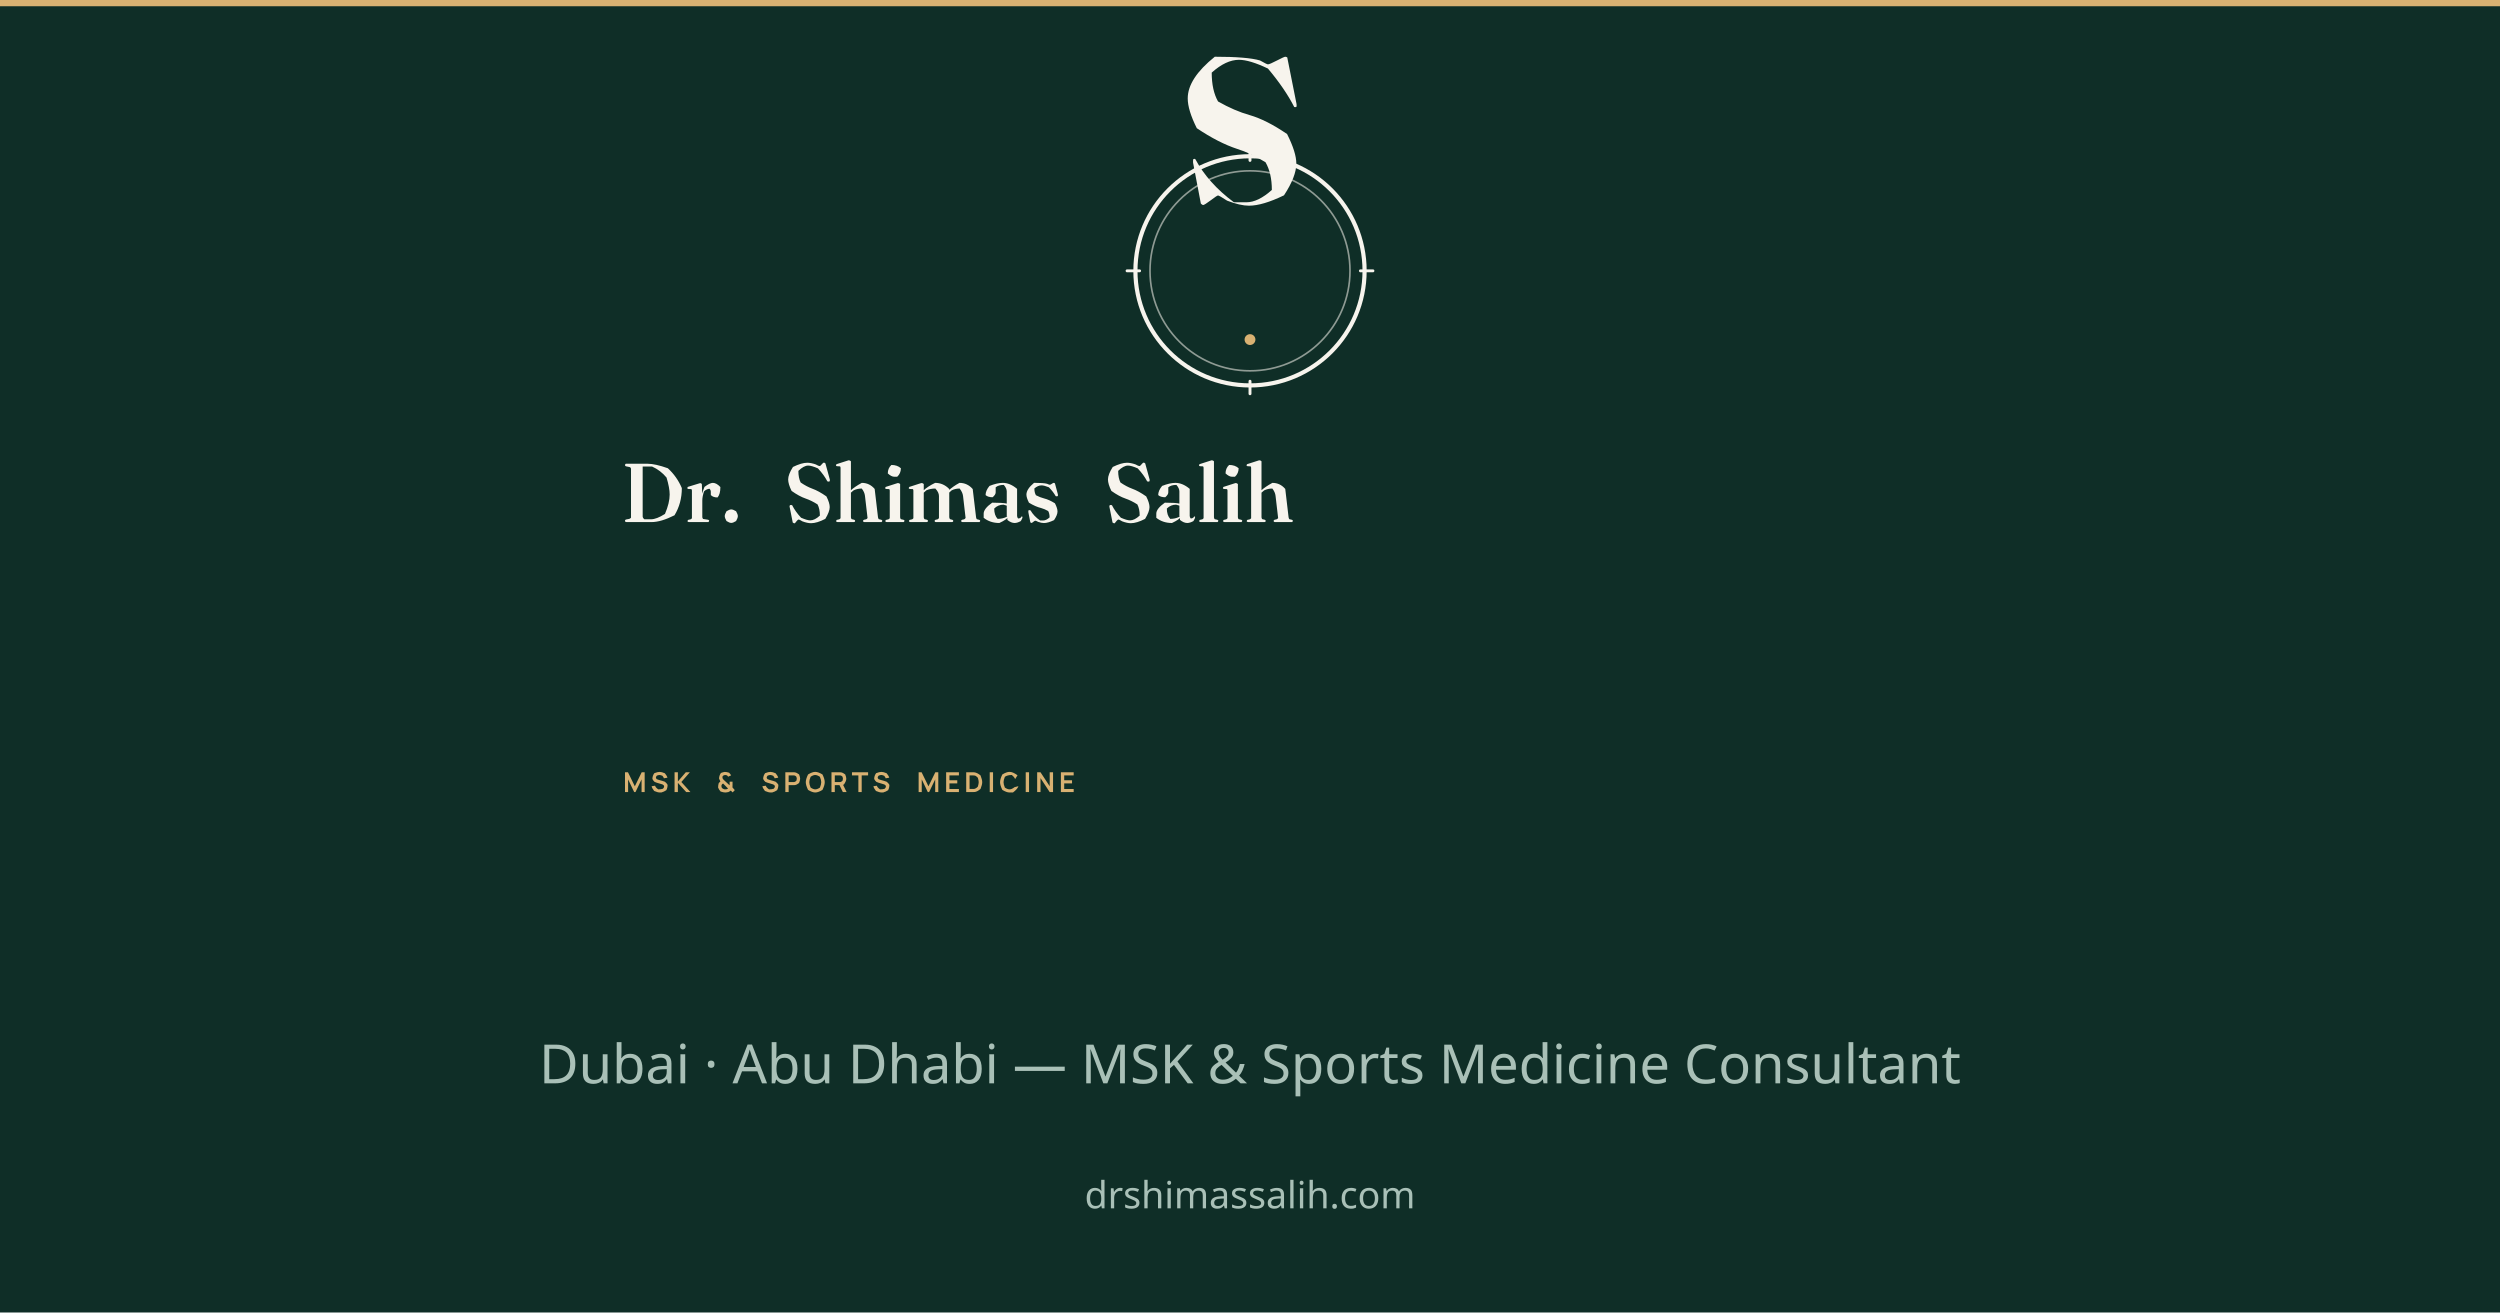
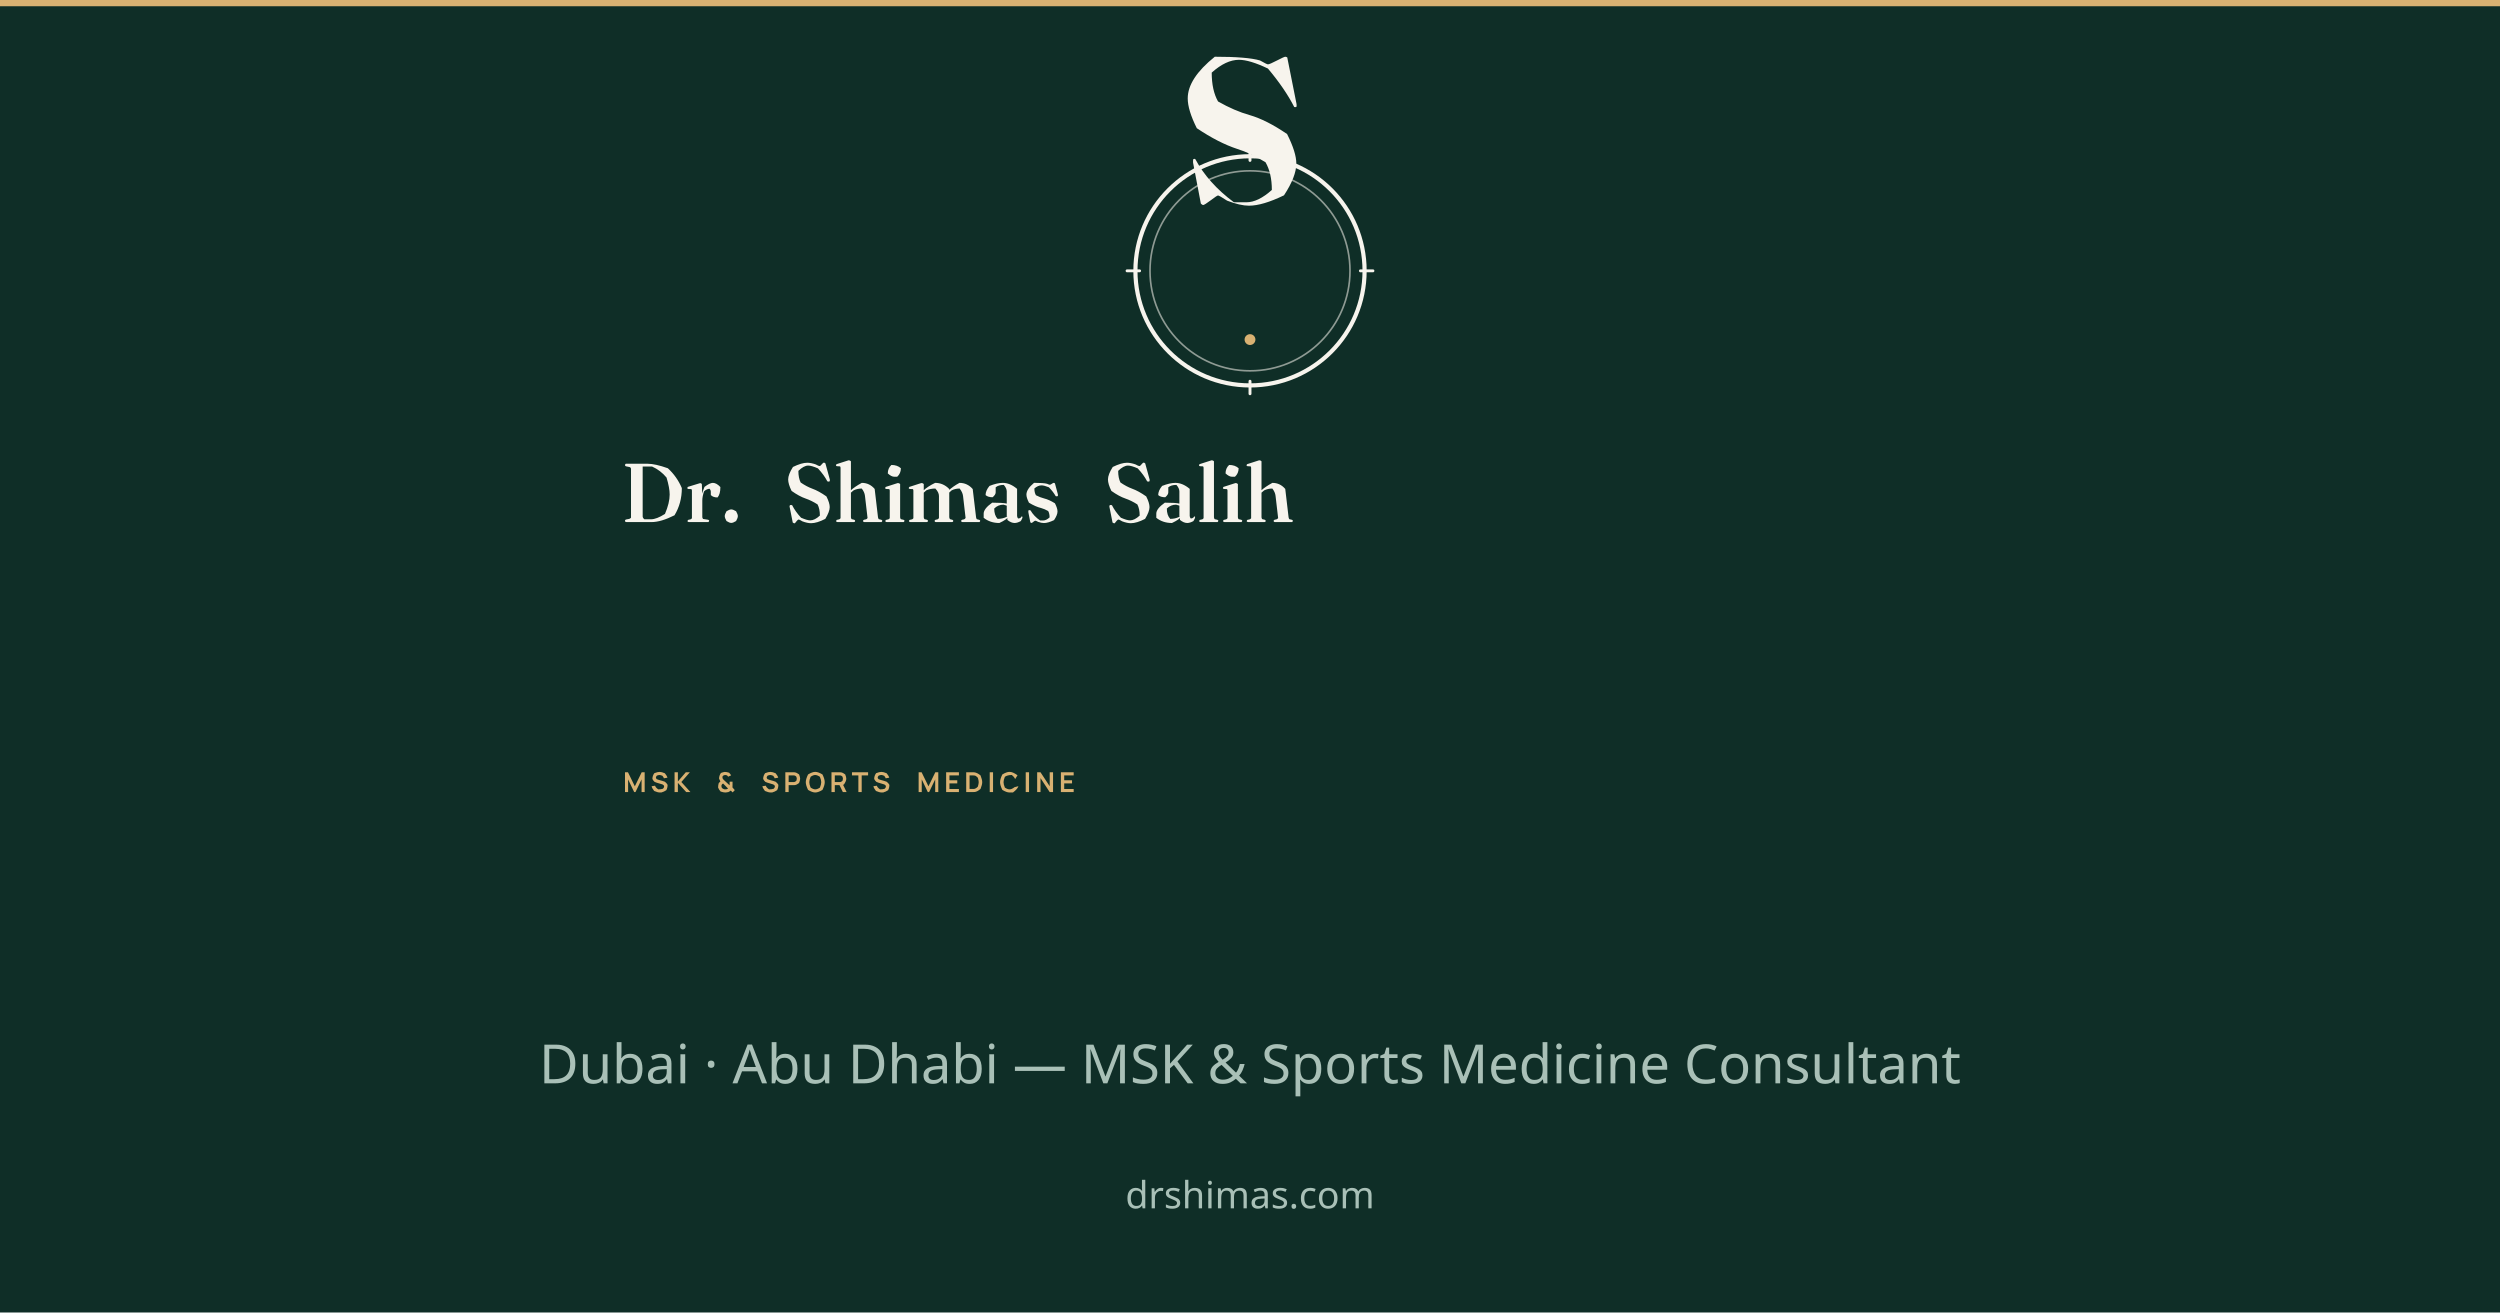
<svg xmlns="http://www.w3.org/2000/svg" viewBox="0 0 1200 630" width="1200" height="630">
  <rect width="1200" height="630" fill="#0F2E27" />
  <rect width="1200" height="3" fill="#D9B172" />
  <circle cx="600" cy="130" r="55" fill="none" stroke="#F7F4ED" stroke-width="2" />
  <circle cx="600" cy="130" r="48" fill="none" stroke="#F7F4ED" stroke-width=".8" opacity=".55" />
  <g transform="translate(570.09 95.75) scale(0.0778) translate(-47.76 19.31)">
    <path d="M410 -2Q482 -2 567 -78Q567 -181 528 -249Q435 -306 354 -331Q238 -369 104 -459Q48 -571 48 -643Q48 -766 215 -900Q416 -900 494 -877Q536 -853 543 -853Q553 -853 599 -877Q643 -900 650 -900Q654 -900 662 -896L719 -610Q721 -601 719 -591Q711 -587 705 -590Q648 -702 543 -827Q430 -881 364 -881Q284 -881 196 -802Q196 -693 235 -624Q337 -566 430 -540Q534 -510 661 -423Q718 -310 718 -241Q718 -161 642 -45Q510 19 426 19Q371 19 291 -12Q242 -44 235 -44Q229 -44 191 -15Q151 15 143 15Q138 15 129 6L81 -246Q80 -257 82 -268Q90 -272 95 -268Q174 -120 333 -2" fill="#F7F4ED" />
  </g>
  <line stroke="#F7F4ED" stroke-width="1.4" stroke-linecap="round" x1="600.0" y1="71.0" x2="600.0" y2="77.0" />
  <line stroke="#F7F4ED" stroke-width="1.4" stroke-linecap="round" x1="600.0" y1="183.0" x2="600.0" y2="189.0" />
  <line stroke="#F7F4ED" stroke-width="1.4" stroke-linecap="round" x1="541.0" y1="130.0" x2="547.0" y2="130.0" />
  <line stroke="#F7F4ED" stroke-width="1.4" stroke-linecap="round" x1="653.0" y1="130.0" x2="659.0" y2="130.0" />
  <circle cx="600" cy="163.0" r="2.6" fill="#D9B172" />
  <g transform="translate(300 250) scale(0.020) translate(-92.9 29.9)">
    <path d="M93 -30Q93 -55 122 -63L193 -76Q215 -82 237 -104L237 -1277Q237 -1296 215 -1318L122 -1337Q93 -1345 93 -1370Q93 -1385 112 -1400L635 -1400Q819 -1400 1121 -1292Q1339 -1093 1457 -816Q1457 -453 1281 -163Q956 0 732 0L132 0Q112 0 93 -16M716 -67Q850 -67 1052 -196Q1165 -460 1165 -661Q1165 -819 1090 -1068Q946 -1242 743 -1333L517 -1333L517 -137Q517 -101 558 -67M1921 -515Q1921 -656 2001 -845Q2130 -941 2202 -941Q2288 -941 2382 -841Q2382 -669 2314 -591Q2208 -591 2153 -648L2152 -735Q2152 -767 2124 -799Q2056 -799 1990 -737Q1948 -612 1948 -516M1938 -892L1948 -624L1948 -120Q1948 -99 1967 -75L2081 -57Q2098 -55 2113 -40Q2113 -15 2094 0L1629 0Q1611 0 1593 -15Q1593 -37 1606 -52L1667 -66Q1683 -70 1699 -93L1699 -756Q1699 -774 1687 -791L1612 -795Q1599 -798 1588 -810Q1588 -830 1602 -845L1833 -916Q1865 -927 1896 -935Q1921 -935 1936 -914M2643 20Q2600 20 2529 -25Q2487 -99 2487 -143Q2487 -187 2529 -260Q2600 -304 2643 -304Q2688 -304 2759 -260Q2801 -187 2801 -143Q2801 -99 2759 -25Q2688 20 2643 20M4558 27Q4470 27 4350 -18Q4278 -62 4262 -62Q4247 -62 4222 -35Q4196 2 4169 30Q4140 30 4119 11L4043 -369Q4040 -384 4052 -406Q4081 -417 4105 -404Q4179 -255 4318 -105Q4464 -41 4539 -41Q4646 -41 4770 -156Q4770 -319 4714 -424Q4566 -518 4428 -565Q4275 -617 4091 -748Q4009 -915 4009 -1023Q4009 -1142 4124 -1323Q4331 -1424 4466 -1424Q4555 -1424 4671 -1384Q4742 -1344 4763 -1344Q4782 -1344 4814 -1385Q4847 -1427 4868 -1427Q4883 -1427 4903 -1408L5009 -1020Q5014 -1003 5003 -976Q4973 -965 4949 -978Q4870 -1132 4723 -1289Q4569 -1356 4490 -1356Q4384 -1356 4254 -1229Q4254 -1059 4309 -950Q4452 -852 4585 -803Q4743 -746 4927 -616Q5006 -459 5006 -359Q5006 -252 4900 -77Q4700 27 4558 27M5515 -1440L5515 -118Q5515 -94 5531 -71L5593 -56Q5616 -47 5616 -29Q5616 0 5580 0L5196 0Q5178 0 5160 -15Q5160 -37 5173 -52L5234 -66Q5251 -71 5266 -94L5266 -1303Q5266 -1320 5255 -1337L5180 -1341Q5167 -1343 5156 -1355Q5156 -1376 5170 -1390L5403 -1465Q5429 -1475 5460 -1483Q5494 -1483 5515 -1459M5489 -684L5458 -716L5497 -750Q5611 -853 5776 -941Q5961 -941 6085 -795L6164 -122Q6166 -96 6182 -70L6242 -56Q6255 -51 6268 -37Q6268 -15 6251 0L5843 0Q5806 0 5806 -29Q5806 -47 5830 -56L5877 -66Q5896 -71 5914 -97L5852 -630Q5842 -719 5775 -805Q5668 -805 5579 -761M6696 -894L6696 -118Q6696 -94 6712 -70L6774 -56Q6788 -52 6801 -38Q6801 -15 6783 0L6377 0Q6359 0 6341 -15Q6341 -37 6353 -51L6415 -66Q6432 -71 6447 -94L6447 -757Q6447 -774 6435 -791L6361 -795Q6348 -797 6337 -809Q6337 -830 6350 -844L6583 -919Q6610 -929 6641 -937Q6674 -937 6696 -913M6556 -1088Q6486 -1088 6400 -1168Q6400 -1292 6486 -1371Q6627 -1371 6714 -1292Q6714 -1168 6626 -1088M7263 -894L7263 -118Q7263 -94 7280 -70L7341 -56Q7364 -47 7364 -29Q7364 0 7327 0L6944 0Q6926 0 6908 -15Q6908 -37 6921 -51L6982 -66Q6999 -71 7014 -93L7014 -756Q7014 -774 7003 -791L6927 -795Q6915 -797 6903 -809Q6903 -830 6917 -844L7151 -920Q7176 -929 7208 -937Q7242 -937 7263 -913M7237 -683L7206 -715L7244 -749Q7360 -857 7536 -941Q7732 -941 7875 -793L7875 -119Q7875 -94 7893 -70L7949 -55Q7971 -47 7971 -29Q7971 0 7934 0L7561 0Q7524 0 7524 -29Q7524 -47 7548 -56L7592 -65Q7612 -70 7628 -98L7628 -625Q7628 -714 7541 -805Q7423 -805 7327 -763M7847 -683L7816 -715L7852 -751Q7958 -853 8120 -941Q8309 -941 8438 -793L8518 -120Q8520 -94 8536 -69L8592 -55Q8605 -51 8618 -37Q8618 -15 8601 0L8198 0Q8161 0 8161 -29Q8161 -47 8185 -56L8229 -65Q8249 -70 8267 -99L8206 -625Q8196 -714 8124 -805Q8017 -805 7932 -761M9270 -114L9270 -130L9255 -130L9255 -736Q9255 -811 9184 -892Q9055 -892 8989 -834L8989 -712Q8989 -658 8916 -596Q8803 -596 8747 -648Q8747 -755 8841 -868Q9025 -941 9160 -941Q9333 -941 9503 -797L9503 -148Q9503 -116 9527 -86Q9568 -86 9592 -108Q9602 -129 9610 -136Q9625 -136 9633 -124Q9633 -87 9592 -24Q9508 22 9444 22Q9361 22 9270 -51M8701 -203Q8701 -321 8906 -466Q9166 -466 9263 -442L9286 -382Q9250 -398 9176 -418Q9047 -418 8954 -325Q8954 -163 9036 -77Q9153 -77 9251 -125L9302 -132Q9250 -58 9077 22Q8856 22 8701 -103M10132 -39Q10202 -39 10283 -112Q10283 -206 10249 -265Q10161 -315 10080 -337Q9942 -371 9788 -465Q9727 -585 9727 -659Q9727 -790 9910 -942Q10141 -942 10223 -919Q10273 -896 10288 -896Q10305 -896 10337 -919Q10368 -942 10383 -942Q10394 -942 10411 -929L10479 -677Q10487 -654 10481 -624Q10451 -612 10429 -623Q10370 -729 10266 -835Q10152 -881 10089 -881Q10005 -881 9918 -807Q9918 -706 9956 -644Q10057 -591 10150 -568Q10269 -539 10411 -451Q10473 -332 10473 -254Q10473 -171 10390 -47Q10244 23 10148 23Q10087 23 10008 -5Q9958 -33 9941 -33Q9925 -33 9893 -6Q9862 21 9847 21Q9837 21 9821 5L9775 -227Q9770 -255 9776 -282Q9804 -294 9826 -280Q9905 -141 10055 -39M12233 27Q12145 27 12025 -18Q11953 -62 11937 -62Q11922 -62 11897 -35Q11871 2 11844 30Q11815 30 11794 11L11718 -369Q11715 -384 11727 -406Q11756 -417 11780 -404Q11854 -255 11993 -105Q12139 -41 12214 -41Q12321 -41 12445 -156Q12445 -319 12389 -424Q12241 -518 12103 -565Q11950 -617 11766 -748Q11684 -915 11684 -1023Q11684 -1142 11799 -1323Q12006 -1424 12141 -1424Q12230 -1424 12346 -1384Q12417 -1344 12438 -1344Q12457 -1344 12489 -1385Q12522 -1427 12543 -1427Q12558 -1427 12578 -1408L12684 -1020Q12689 -1003 12678 -976Q12648 -965 12624 -978Q12545 -1132 12398 -1289Q12244 -1356 12165 -1356Q12059 -1356 11929 -1229Q11929 -1059 11984 -950Q12127 -852 12260 -803Q12418 -746 12602 -616Q12681 -459 12681 -359Q12681 -252 12575 -77Q12375 27 12233 27M13413 -114L13413 -130L13398 -130L13398 -736Q13398 -811 13327 -892Q13198 -892 13132 -834L13132 -712Q13132 -658 13059 -596Q12946 -596 12890 -648Q12890 -755 12984 -868Q13168 -941 13303 -941Q13476 -941 13646 -797L13646 -148Q13646 -116 13670 -86Q13711 -86 13735 -108Q13745 -129 13753 -136Q13768 -136 13776 -124Q13776 -87 13735 -24Q13651 22 13587 22Q13504 22 13413 -51M12844 -203Q12844 -321 13049 -466Q13309 -466 13406 -442L13429 -382Q13393 -398 13319 -418Q13190 -418 13097 -325Q13097 -163 13179 -77Q13296 -77 13394 -125L13445 -132Q13393 -58 13220 22Q12999 22 12844 -103M14228 -1440L14228 -118Q14228 -94 14244 -70L14306 -56Q14320 -52 14333 -38Q14333 -15 14316 0L13909 0Q13891 0 13873 -15Q13873 -37 13886 -52L13947 -66Q13964 -71 13979 -94L13979 -1303Q13979 -1320 13967 -1337L13893 -1341Q13880 -1343 13869 -1355Q13869 -1376 13882 -1390L14115 -1465Q14142 -1475 14173 -1483Q14207 -1483 14228 -1459M14802 -894L14802 -118Q14802 -94 14818 -70L14880 -56Q14894 -52 14907 -38Q14907 -15 14889 0L14483 0Q14465 0 14447 -15Q14447 -37 14459 -51L14521 -66Q14538 -71 14553 -94L14553 -757Q14553 -774 14541 -791L14467 -795Q14454 -797 14443 -809Q14443 -830 14456 -844L14689 -919Q14716 -929 14747 -937Q14780 -937 14802 -913M14662 -1088Q14592 -1088 14506 -1168Q14506 -1292 14592 -1371Q14733 -1371 14820 -1292Q14820 -1168 14732 -1088M15369 -1440L15369 -118Q15369 -94 15385 -71L15447 -56Q15470 -47 15470 -29Q15470 0 15434 0L15050 0Q15032 0 15014 -15Q15014 -37 15027 -52L15088 -66Q15105 -71 15120 -94L15120 -1303Q15120 -1320 15109 -1337L15034 -1341Q15021 -1343 15010 -1355Q15010 -1376 15024 -1390L15257 -1465Q15283 -1475 15314 -1483Q15348 -1483 15369 -1459M15343 -684L15312 -716L15351 -750Q15465 -853 15630 -941Q15815 -941 15939 -795L16018 -122Q16020 -96 16036 -70L16096 -56Q16109 -51 16122 -37Q16122 -15 16105 0L15697 0Q15660 0 15660 -29Q15660 -47 15684 -56L15731 -66Q15750 -71 15768 -97L15706 -630Q15696 -719 15629 -805Q15522 -805 15433 -761" fill="#F7F4ED" />
  </g>
  <g transform="translate(300 380) scale(0.0066) translate(-140.0 30.0)">
    <path d="M140 0L140 -1440L357 -1440L855 -420L1353 -1440L1570 -1440L1570 -0L1345 -0L1345 -923L903 0L807 0L366 -923L366 0M2673 30Q2515 30 2262 -80Q2099 -285 2077 -426L2327 -464Q2359 -336 2558 -196Q2765 -196 2901 -244Q2986 -336 2986 -403Q2986 -433 2966 -484Q2927 -524 2866 -557L2454 -679Q2406 -693 2295 -740Q2196 -823 2133 -952Q2133 -1186 2274 -1375Q2513 -1469 2659 -1468Q2807 -1467 3039 -1368Q3195 -1180 3227 -1047L2968 -1002Q2952 -1078 2861 -1185Q2730 -1241 2656 -1243Q2584 -1244 2461 -1199Q2386 -1115 2386 -1059Q2386 -1006 2450 -939Q2545 -900 2594 -887L2852 -815Q2905 -801 3037 -753Q3159 -667 3238 -527Q3238 -307 3145 -138Q2987 -26 2784 30M3745 0L3745 -1440L3986 -1440L3986 -772L4561 -1440L4857 -1440L4238 -734L4899 0L4593 0L3986 -672L3986 0M7426 30Q7306 30 7093 -41Q6965 -181 6912 -330Q6909 -498 6958 -654Q7029 -738 7076 -775Q7041 -856 6980 -980Q6980 -1190 7116 -1390Q7284 -1453 7389 -1467Q7533 -1467 7707 -1410Q7807 -1309 7859 -1216L7634 -1116Q7620 -1161 7585 -1193Q7555 -1222 7473 -1241Q7369 -1241 7320 -1218Q7271 -1195 7224 -1117Q7224 -1011 7261 -951Q7306 -900 7358 -852L7748 -491Q7749 -511 7749 -558L7749 -755L7961 -755L7961 -494Q7961 -440 7955 -339L8125 -142L7970 23L7831 -109Q7780 -61 7658 -1Q7551 23 7469 30M7436 -199Q7467 -199 7522 -205Q7585 -225 7638 -255L7277 -621Q7250 -611 7207 -580Q7173 -536 7152 -469Q7153 -383 7181 -312Q7240 -238 7374 -199M10729 30Q10571 30 10318 -80Q10155 -285 10133 -426L10383 -464Q10415 -336 10614 -196Q10821 -196 10957 -244Q11042 -336 11042 -403Q11042 -433 11022 -484Q10983 -524 10922 -557L10510 -679Q10462 -693 10351 -740Q10252 -823 10189 -952Q10189 -1186 10330 -1375Q10569 -1469 10715 -1468Q10863 -1467 11095 -1368Q11251 -1180 11283 -1047L11024 -1002Q11008 -1078 10917 -1185Q10786 -1241 10712 -1243Q10640 -1244 10517 -1199Q10442 -1115 10442 -1059Q10442 -1006 10506 -939Q10601 -900 10650 -887L10908 -815Q10961 -801 11093 -753Q11215 -667 11294 -527Q11294 -307 11201 -138Q11043 -26 10840 30M11801 0L11801 -1440L12396 -1440Q12417 -1440 12483 -1437Q12636 -1413 12799 -1285Q12878 -1090 12878 -971Q12878 -853 12798 -658Q12635 -530 12511 -511Q12483 -507 12416 -503L12042 -503L12042 0M12042 -728L12386 -728Q12406 -728 12456 -732Q12537 -753 12606 -829Q12635 -925 12635 -971Q12635 -1017 12606 -1114Q12537 -1190 12477 -1205Q12456 -1211 12406 -1214L12042 -1214M13977 30Q13761 30 13453 -159Q13288 -497 13288 -720Q13288 -943 13453 -1281Q13761 -1470 13977 -1470Q14193 -1470 14502 -1281Q14667 -943 14667 -720Q14667 -497 14502 -159Q14193 30 13977 30M13977 -197Q14122 -196 14315 -326Q14412 -562 14412 -720Q14412 -878 14315 -1111Q14122 -1241 13977 -1243Q13832 -1244 13640 -1114Q13543 -878 13543 -720Q13543 -562 13639 -329Q13832 -199 13977 -197M15157 0L15157 -1440L15752 -1440Q15773 -1440 15839 -1437Q15992 -1413 16155 -1285Q16234 -1090 16234 -971Q16234 -795 16056 -542L15769 -503L15398 -503L15398 0M15984 0L15700 -586L15945 -640L16257 0M15398 -728L15742 -728Q15762 -728 15812 -732Q15893 -753 15962 -829Q15991 -925 15991 -971Q15991 -1017 15962 -1114Q15893 -1190 15833 -1205Q15812 -1211 15762 -1214L15398 -1214M17113 0L17113 -1214L16647 -1214L16647 -1440L17820 -1440L17820 -1214L17354 -1214L17354 0M18803 30Q18645 30 18392 -80Q18229 -285 18207 -426L18457 -464Q18489 -336 18688 -196Q18895 -196 19031 -244Q19116 -336 19116 -403Q19116 -433 19096 -484Q19057 -524 18996 -557L18584 -679Q18536 -693 18425 -740Q18326 -823 18263 -952Q18263 -1186 18404 -1375Q18643 -1469 18789 -1468Q18937 -1467 19169 -1368Q19325 -1180 19357 -1047L19098 -1002Q19082 -1078 18991 -1185Q18860 -1241 18786 -1243Q18714 -1244 18591 -1199Q18516 -1115 18516 -1059Q18516 -1006 18580 -939Q18675 -900 18724 -887L18982 -815Q19035 -801 19167 -753Q19289 -667 19368 -527Q19368 -307 19275 -138Q19117 -26 18914 30M21495 0L21495 -1440L21712 -1440L22210 -420L22708 -1440L22925 -1440L22925 -0L22700 -0L22700 -923L22258 0L22162 0L21721 -923L21721 0M23495 0L23495 -1440L24425 -1440L24425 -1214L23736 -1214L23736 -859L24305 -859L24305 -633L23736 -633L23736 -226L24425 -226L24425 0M24955 0L24955 -1440L25414 -1440Q25432 -1440 25539 -1438Q25760 -1410 25997 -1211Q26119 -903 26119 -720Q26119 -537 25997 -229Q25760 -30 25589 -8Q25540 -2 25432 0M25200 -227L25414 -227Q25444 -227 25537 -231Q25675 -257 25803 -401Q25864 -607 25864 -720Q25864 -837 25802 -1043Q25673 -1183 25573 -1202Q25537 -1210 25444 -1213L25200 -1213M26666 0L26666 -1440L26907 -1440L26907 0M28106 30Q27890 30 27582 -159Q27417 -497 27417 -720Q27417 -943 27582 -1281Q27890 -1470 28106 -1470Q28355 -1470 28687 -1221L28511 -943Q28469 -1084 28267 -1243Q27961 -1243 27768 -1113Q27671 -878 27670 -720Q27670 -562 27767 -327Q27961 -197 28106 -197Q28267 -197 28469 -357L28754 -430Q28687 -219 28355 30M29284 0L29284 -1440L29525 -1440L29525 0M30115 0L30115 -1440L30359 -1440L31027 -425L31027 -1440L31271 -1440L31271 0L31027 0L30359 -1015L30359 0M31841 0L31841 -1440L32771 -1440L32771 -1214L32082 -1214L32082 -859L32651 -859L32651 -633L32082 -633L32082 -226L32771 -226L32771 0" fill="#D9B172" />
  </g>
  <text x="600" y="520" font-family="Manrope, sans-serif" font-size="26" text-anchor="middle" fill="#A9C0B7">Dubai · Abu Dhabi   —   MSK &amp; Sports Medicine Consultant</text>
-   <text x="600" y="580" font-family="Manrope, sans-serif" font-size="18" text-anchor="middle" fill="#A9C0B7">drshimassalih.com</text>
+   <text x="600" y="580" font-family="Manrope, sans-serif" font-size="18" text-anchor="middle" fill="#A9C0B7">drshimas.com</text>
</svg>
